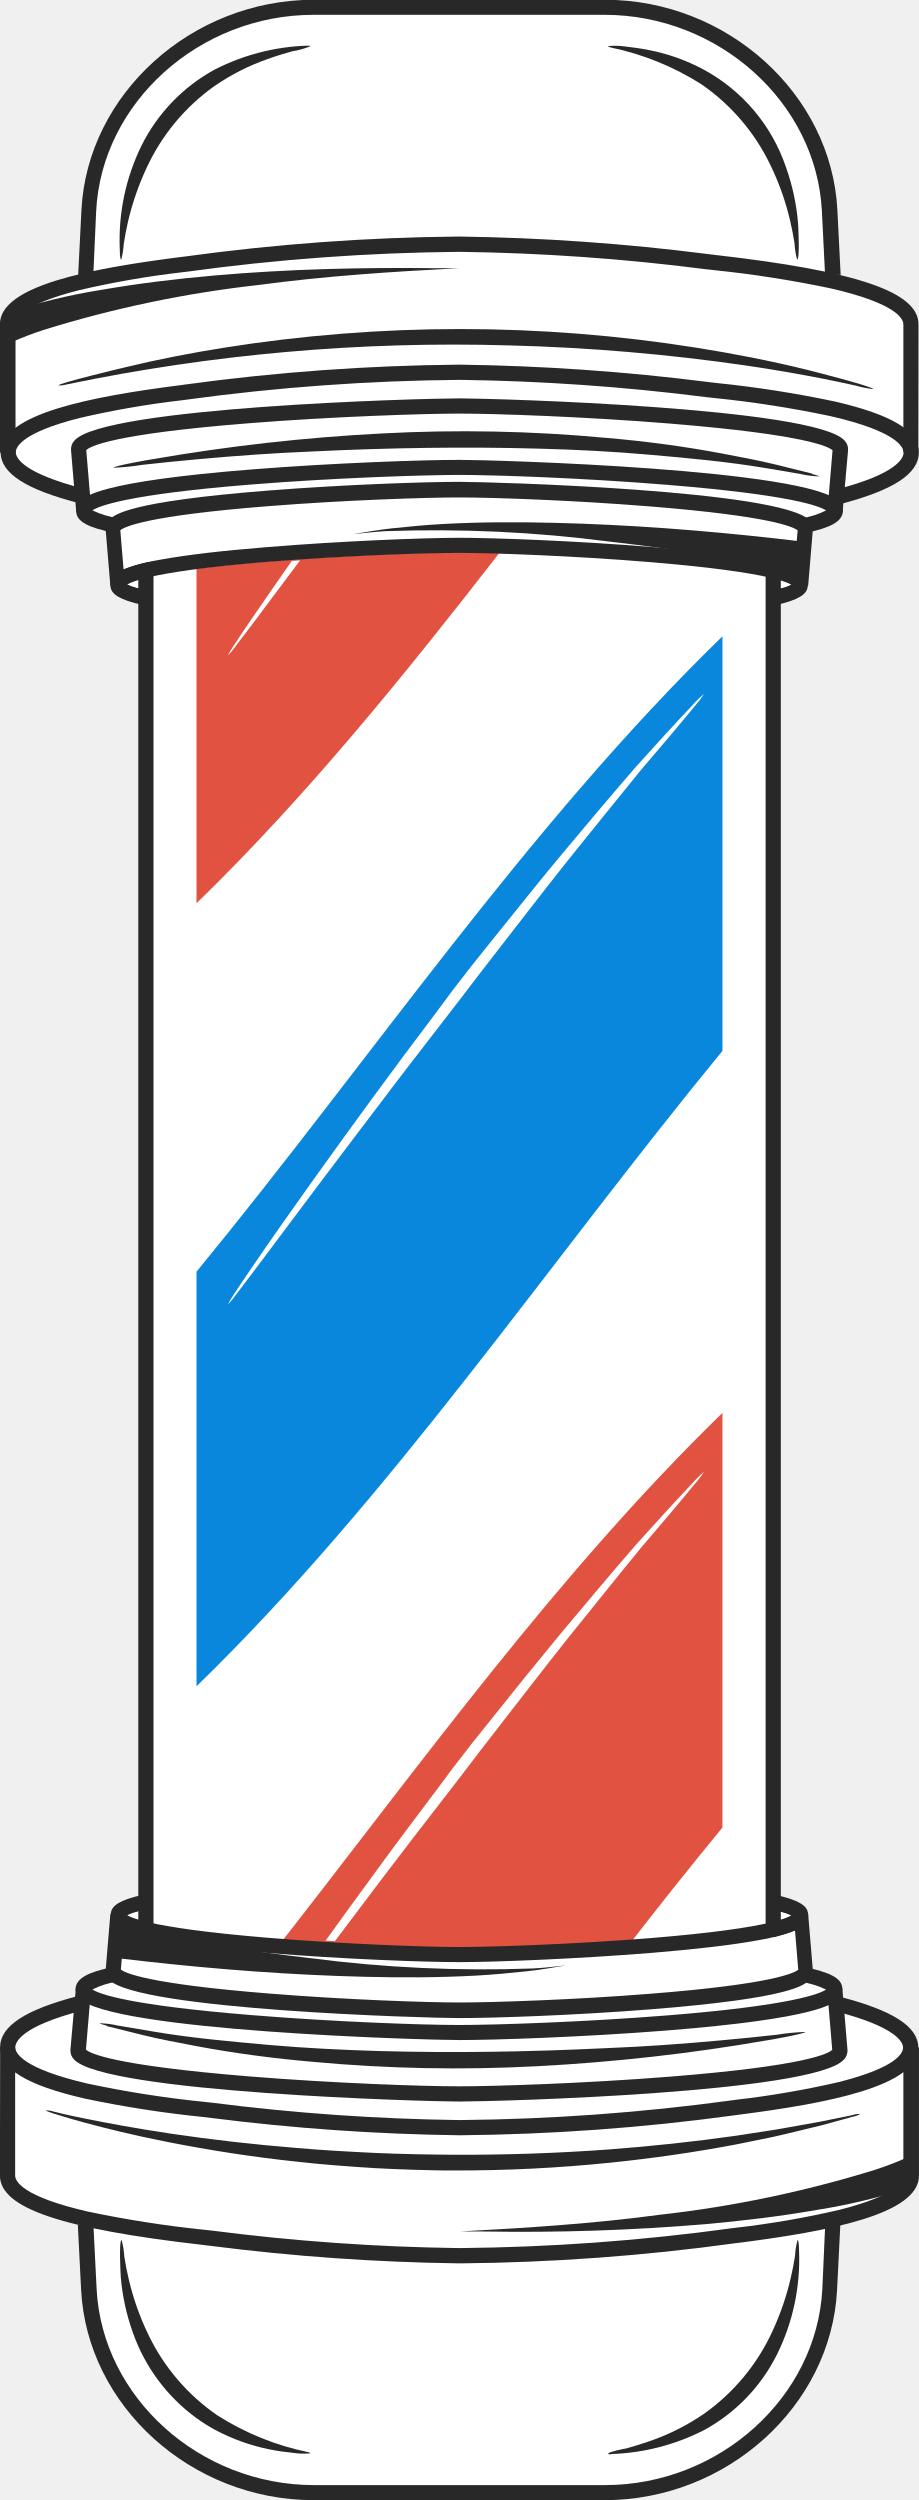
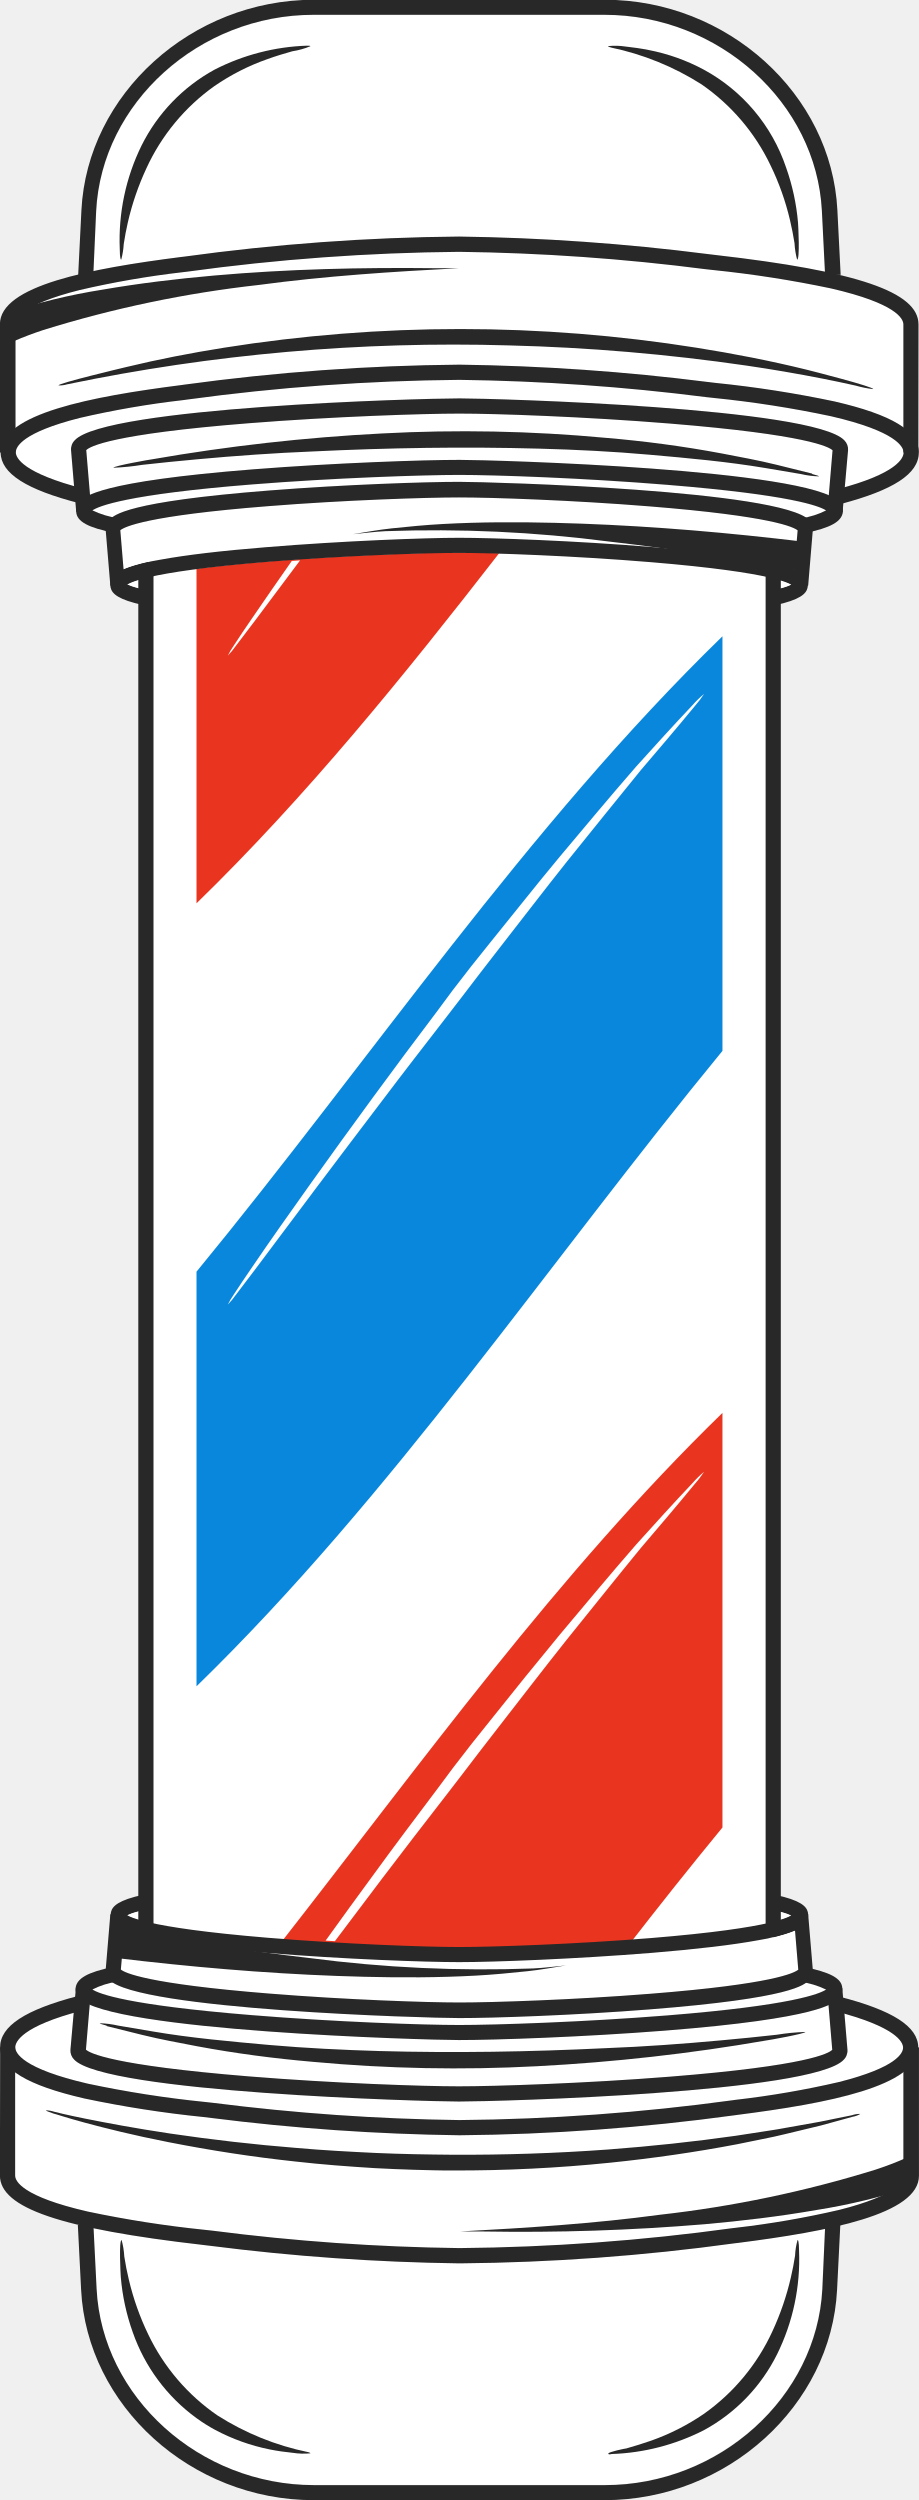
<svg xmlns="http://www.w3.org/2000/svg" id="Layer_1" data-name="Layer 1" viewBox="0 0 117.89 320.85">
  <defs>
-     <style>.cls-1{fill:#282828;}.cls-2{fill:#fff;}.cls-3{fill:#e25241;}.cls-4{fill:#0887dd;}</style>
+     <style>.cls-1{fill:#282828;}.cls-2{fill:#fff;}.cls-3{fill:#e9351f;}.cls-4{fill:#0887dd;}</style>
  </defs>
  <path class="cls-1" d="M7200,7280.45c4.44,0,15.44.15,25.31.72,17.74,1,19.35,2.59,19.47,4.09a1.61,1.61,0,0,1-.46,1.26c-.6.64-2.18,2.35-20.28,3.78-9.59.76-19.83,1.1-24,1.1s-14.33-.35-24.08-1.13c-18.11-1.46-19.66-3.14-20.24-3.78a1.55,1.55,0,0,1-.46-1.23c.12-1.53,1.73-3.11,19.48-4.12C7184.27,7280.6,7195.11,7280.45,7200,7280.45Zm42.61,5c-1-.5-4.6-1.6-18.49-2.36-9.57-.53-20-.66-24.12-.66-23.67,0-40,1.51-42.62,3,.92.53,4.51,1.78,18.5,2.92,9.74.79,20,1.15,24.12,1.15s14.53-.35,24.14-1.12C7238.11,7287.23,7241.69,7286,7242.61,7285.42Z" transform="translate(-7141.06 -7039.58)" />
  <path class="cls-1" d="M7200,7119.55c-4.44,0-15.44-.15-25.31-.72-17.74-1-19.35-2.59-19.47-4.09a1.61,1.61,0,0,1,.46-1.26c.6-.64,2.18-2.35,20.28-3.78,9.59-.76,19.83-1.1,24-1.1s14.34.35,24.08,1.13c18.11,1.46,19.66,3.14,20.24,3.78a1.55,1.55,0,0,1,.46,1.23c-.12,1.53-1.73,3.11-19.48,4.12C7215.73,7119.41,7204.89,7119.55,7200,7119.55Zm-42.61-5c1,.5,4.6,1.6,18.49,2.36,9.57.53,20,.66,24.12.66,23.67,0,40-1.51,42.62-3-.92-.53-4.51-1.78-18.5-2.92-9.74-.79-20-1.15-24.12-1.15s-14.53.35-24.14,1.12C7161.89,7112.77,7158.31,7114,7157.39,7114.58Z" transform="translate(-7141.06 -7039.58)" />
  <rect class="cls-2" x="19.02" y="68.13" width="80.22" height="184.58" />
  <path class="cls-2" d="M7200,7289.46c4.24,0,14.53-.35,24.14-1.12,14-1.11,17.55-2.38,18.47-2.92-1-.5-4.61-1.6-18.49-2.36-9.57-.53-20-.66-24.12-.66-23.67,0-40,1.51-42.62,3,.92.53,4.51,1.78,18.5,2.92C7185.62,7289.1,7195.85,7289.46,7200,7289.46Z" transform="translate(-7141.06 -7039.58)" />
  <path class="cls-2" d="M7200,7101.42c4,0,39,1,44.48,4.56a9.24,9.24,0,0,0,2.61-.86c-.85-.56-4.51-2-20.41-3.29-10.77-.88-22.08-1.27-26.68-1.27s-16.09.38-26.7,1.23c-16,1.28-19.58,2.78-20.38,3.32a9.43,9.43,0,0,0,2.58.83c1.09-.79,4.64-2.2,20.11-3.41C7185.36,7101.76,7195.74,7101.42,7200,7101.42Z" transform="translate(-7141.06 -7039.58)" />
  <path class="cls-2" d="M7164.75,7072.51a275.48,275.48,0,0,1,35.2-2.57h.05a280.61,280.61,0,0,1,31.85,2.24l1,.12c5.7.65,10.38,1.35,14.12,2.15l-.39-7.77c-.71-13.87-13.21-25.16-27.89-25.16h-37.36c-14.68,0-27.18,11.29-27.89,25.16l-.39,7.69c3.46-.73,7.34-1.31,11.2-1.8Z" transform="translate(-7141.06 -7039.58)" />
  <path class="cls-2" d="M7247.66,7093a140.34,140.34,0,0,0-15.07-2.35l-1-.11a279,279,0,0,0-31.61-2.21h0a275.29,275.29,0,0,0-34.95,2.53l-.51.07a118.11,118.11,0,0,0-13.28,2.29c-7.42,1.88-8.21,3.72-8.2,4.42s.79,2.45,7.5,4.34l-.38-4.61a1.63,1.63,0,0,1,.48-1.29c3.9-4.24,44.1-5.37,49.38-5.37,4.53,0,45.5,1.17,49.39,5.39a1.63,1.63,0,0,1,.47,1.27l-.39,4.72c6.75-1.91,7.51-3.72,7.51-4.43S7256.07,7094.94,7247.66,7093Z" transform="translate(-7141.06 -7039.58)" />
  <path class="cls-2" d="M7247.68,7076.58a145.46,145.46,0,0,0-15.06-2.35l-1-.11a274.9,274.9,0,0,0-31.62-2.23H7200a273.35,273.35,0,0,0-34.95,2.55l-.51.06a118.08,118.08,0,0,0-13.28,2.3c-7.43,1.87-8.21,3.7-8.21,4.4,0,4.42,0,8.82,0,13.23,3.79-2.82,12.58-4.33,21.23-5.43l.51-.07a277.55,277.55,0,0,1,35.2-2.55h0a282.47,282.47,0,0,1,31.84,2.22l1,.12a144.47,144.47,0,0,1,15.29,2.38c4.21,1,7.14,2.07,8.88,3.35q0-6.61,0-13.24C7257,7080.47,7256.08,7078.51,7247.68,7076.58Z" transform="translate(-7141.06 -7039.58)" />
  <path class="cls-2" d="M7200,7092.66c-4.75,0-16.28.38-27.07,1.24-17.65,1.4-20.41,3-20.84,3.45l.48,5.74c2-.88,7-2.16,21-3.27,10.56-.83,21.83-1.21,26.46-1.21,4.15,0,39.46,1,47.43,4.55l.48-5.79c-.46-.44-3.31-2-20.87-3.43C7216.1,7093.05,7204.64,7092.66,7200,7092.66Z" transform="translate(-7141.06 -7039.58)" />
  <path class="cls-2" d="M7200,7110.54c-4.24,0-14.53.35-24.14,1.12-14,1.11-17.55,2.38-18.47,2.92,1,.5,4.61,1.6,18.49,2.36,9.57.53,20,.66,24.12.66,23.67,0,40-1.51,42.62-3-.92-.53-4.51-1.78-18.5-2.92C7214.38,7110.9,7204.15,7110.54,7200,7110.54Z" transform="translate(-7141.06 -7039.58)" />
  <path class="cls-1" d="M7153,7075.65l-1.94-.1.45-9c.75-14.89,14.13-27,29.83-27h37.36c15.7,0,29.08,12.11,29.83,27l.42,8.31h-2l-.41-8.22c-.71-13.87-13.21-25.16-27.89-25.16h-37.36c-14.68,0-27.18,11.29-27.89,25.16Z" transform="translate(-7141.06 -7039.58)" />
  <path class="cls-1" d="M7258.92,7097.66H7257q0-8.22,0-16.44c0-.74-.92-2.7-9.32-4.63a145.46,145.46,0,0,0-15.06-2.35l-1-.11a274.9,274.9,0,0,0-31.62-2.23H7200a273.35,273.35,0,0,0-34.95,2.55l-.51.06a118.08,118.08,0,0,0-13.28,2.3c-7.43,1.87-8.21,3.7-8.21,4.4q0,8.23,0,16.45h-2q0-8.22,0-16.44c-.05-5,11.69-7.18,23.18-8.65l.51-.06a275.48,275.48,0,0,1,35.2-2.57h.05a280.61,280.61,0,0,1,31.85,2.24l1,.12c18.28,2.09,26.09,4.75,26.1,8.91Q7258.94,7089.45,7258.92,7097.66Z" transform="translate(-7141.06 -7039.58)" />
  <path class="cls-1" d="M7249,7104.25l-.49-1.88c7.69-2,8.52-4,8.52-4.71s-.91-2.72-9.32-4.66a140.34,140.34,0,0,0-15.07-2.35l-1-.11a279,279,0,0,0-31.61-2.21h0a275.29,275.29,0,0,0-34.95,2.53l-.51.07a118.11,118.11,0,0,0-13.28,2.29c-7.42,1.88-8.21,3.72-8.2,4.42s.88,2.65,8.73,4.67l-.48,1.88c-6.93-1.77-10.16-3.85-10.2-6.52,0-5,11.69-7.2,23.18-8.67l.51-.07a277.55,277.55,0,0,1,35.2-2.55h0a282.47,282.47,0,0,1,31.84,2.22l1,.12a144.47,144.47,0,0,1,15.29,2.38c7.38,1.7,10.82,3.79,10.82,6.55S7255.67,7102.49,7249,7104.25Z" transform="translate(-7141.06 -7039.58)" />
  <path class="cls-1" d="M7249.2,7105.27l-1.94-.17.65-7.73c-.46-.44-3.31-2-20.87-3.43-10.94-.89-22.4-1.28-27-1.28s-16.28.38-27.07,1.24c-17.65,1.4-20.41,3-20.84,3.45l.65,7.75-1.94.17-.66-7.9a1.63,1.63,0,0,1,.48-1.29c3.9-4.24,44.1-5.37,49.38-5.37,4.53,0,45.5,1.17,49.39,5.39a1.63,1.63,0,0,1,.47,1.27Z" transform="translate(-7141.06 -7039.58)" />
  <path class="cls-1" d="M7244.34,7108l-.39-1.91a10.45,10.45,0,0,0,3.13-1c-.84-.56-4.5-2-20.41-3.29-10.76-.88-22.07-1.27-26.67-1.27s-16.09.38-26.7,1.23c-16,1.28-19.58,2.78-20.38,3.32a11.15,11.15,0,0,0,3.3,1l-.38,1.91c-3.48-.68-4.94-1.48-5-2.73a1.67,1.67,0,0,1,.48-1.31c.59-.64,2.37-2.57,22.26-4.14,10.56-.83,21.83-1.21,26.46-1.21,4.46,0,44.85,1.17,48.73,5.38a1.63,1.63,0,0,1,.47,1.28C7249.1,7106.52,7247.69,7107.32,7244.34,7108Z" transform="translate(-7141.06 -7039.58)" />
  <path class="cls-2" d="M7200,7291.4c-4.13,0-14.34-.35-24.08-1.13-12.42-1-17.05-2.11-18.92-2.91l-.43,5c.5.42,3.3,1.82,19,3.08,9.91.8,20.27,1.15,24.46,1.15s14.71-.34,24.48-1.12c15.76-1.24,18.48-2.67,19-3.09l-.42-5c-1.87.81-6.5,1.93-19,2.91C7214.45,7291.06,7204.21,7291.4,7200,7291.4Z" transform="translate(-7141.06 -7039.58)" />
  <path class="cls-2" d="M7200,7298.58c-4,0-39-1-44.48-4.56a9.24,9.24,0,0,0-2.61.86c.85.56,4.51,2,20.41,3.29,10.77.88,22.08,1.27,26.68,1.27s16.09-.38,26.7-1.23c16-1.28,19.58-2.78,20.38-3.32a9.43,9.43,0,0,0-2.58-.83c-1.09.79-4.64,2.2-20.11,3.41C7214.64,7298.24,7204.26,7298.58,7200,7298.58Z" transform="translate(-7141.06 -7039.58)" />
  <path class="cls-2" d="M7235.25,7327.49a275.48,275.48,0,0,1-35.2,2.57H7200a280.61,280.61,0,0,1-31.85-2.24l-1-.12c-5.7-.65-10.38-1.35-14.12-2.15l.39,7.77c.71,13.87,13.21,25.16,27.89,25.16h37.36c14.68,0,27.18-11.29,27.89-25.16l.38-7.69c-3.45.73-7.33,1.31-11.19,1.8Z" transform="translate(-7141.06 -7039.58)" />
  <path class="cls-2" d="M7152.34,7307a140.34,140.34,0,0,0,15.07,2.35l1,.11a279,279,0,0,0,31.61,2.21h0a275.29,275.29,0,0,0,34.95-2.53l.51-.07a118.11,118.11,0,0,0,13.28-2.29c7.42-1.88,8.21-3.72,8.2-4.42s-.79-2.45-7.5-4.34l.38,4.61a1.66,1.66,0,0,1-.48,1.3c-3.9,4.23-44.1,5.36-49.38,5.36-4.53,0-45.5-1.17-49.39-5.39a1.62,1.62,0,0,1-.47-1.27l.39-4.72c-6.75,1.91-7.51,3.72-7.51,4.43S7143.93,7305.06,7152.34,7307Z" transform="translate(-7141.06 -7039.58)" />
  <path class="cls-2" d="M7152.32,7323.42a142.79,142.79,0,0,0,15.06,2.35l1,.11a274.9,274.9,0,0,0,31.62,2.23h.05a273.35,273.35,0,0,0,34.95-2.55l.51-.06a118.08,118.08,0,0,0,13.28-2.3c7.43-1.87,8.21-3.7,8.21-4.4,0-4.42,0-8.82,0-13.23-3.79,2.82-12.58,4.33-21.23,5.43l-.51.07a277.55,277.55,0,0,1-35.2,2.55h0a282.47,282.47,0,0,1-31.84-2.22l-1-.12a144.47,144.47,0,0,1-15.29-2.38c-4.21-1-7.14-2.07-8.88-3.35q0,6.61,0,13.24C7143,7319.53,7143.92,7321.49,7152.32,7323.42Z" transform="translate(-7141.06 -7039.58)" />
  <path class="cls-2" d="M7200,7307.34c4.75,0,16.28-.38,27.07-1.24,17.65-1.4,20.41-3,20.84-3.45l-.48-5.74c-2,.88-7,2.16-21,3.27-10.56.83-21.83,1.21-26.46,1.21-4.15,0-39.46-1-47.43-4.55l-.48,5.79c.46.44,3.31,2,20.87,3.43C7183.9,7307,7195.36,7307.34,7200,7307.34Z" transform="translate(-7141.06 -7039.58)" />
  <path class="cls-1" d="M7247,7324.35l1.94.1-.45,9c-.75,14.89-14.13,27-29.83,27h-37.36c-15.7,0-29.08-12.11-29.83-27l-.42-8.31h2l.41,8.22c.71,13.87,13.21,25.16,27.89,25.16h37.36c14.68,0,27.18-11.29,27.89-25.16Z" transform="translate(-7141.06 -7039.58)" />
  <path class="cls-1" d="M7141.08,7302.34H7143q0,8.22,0,16.44c0,.74.92,2.7,9.32,4.63a142.79,142.79,0,0,0,15.06,2.35l1,.11a274.9,274.9,0,0,0,31.62,2.23h.05a273.35,273.35,0,0,0,34.95-2.55l.51-.06a118.08,118.08,0,0,0,13.28-2.3c7.43-1.87,8.21-3.7,8.21-4.4q0-8.23,0-16.45h2q0,8.22,0,16.44c.05,5-11.69,7.18-23.18,8.65l-.51.06a275.48,275.48,0,0,1-35.2,2.57H7200a280.61,280.61,0,0,1-31.85-2.24l-1-.12c-18.28-2.09-26.09-4.75-26.1-8.91Q7141.06,7310.56,7141.08,7302.34Z" transform="translate(-7141.06 -7039.58)" />
  <path class="cls-1" d="M7151.05,7295.75l.49,1.88c-7.69,2-8.52,4-8.52,4.71s.91,2.72,9.32,4.66a140.34,140.34,0,0,0,15.07,2.35l1,.11a279,279,0,0,0,31.61,2.21h0a275.29,275.29,0,0,0,34.95-2.53l.51-.07a118.11,118.11,0,0,0,13.28-2.29c7.42-1.88,8.21-3.72,8.2-4.42s-.88-2.65-8.73-4.67l.48-1.88c6.93,1.77,10.17,3.85,10.2,6.53,0,5-11.69,7.19-23.18,8.66l-.51.07a277.55,277.55,0,0,1-35.2,2.55h0a282.47,282.47,0,0,1-31.84-2.22l-1-.12a144.47,144.47,0,0,1-15.29-2.38c-7.38-1.7-10.82-3.79-10.82-6.55S7144.33,7297.51,7151.05,7295.75Z" transform="translate(-7141.06 -7039.58)" />
  <path class="cls-1" d="M7150.8,7294.73l1.94.17-.65,7.73c.46.44,3.31,2,20.87,3.43,10.94.89,22.4,1.28,27,1.28s16.28-.38,27.07-1.24c17.65-1.4,20.41-3,20.84-3.45l-.65-7.75,1.94-.17.66,7.9a1.66,1.66,0,0,1-.48,1.3c-3.9,4.23-44.1,5.36-49.38,5.36-4.53,0-45.5-1.17-49.39-5.39a1.62,1.62,0,0,1-.47-1.27Z" transform="translate(-7141.06 -7039.58)" />
  <path class="cls-1" d="M7155.66,7292l.39,1.91a10.45,10.45,0,0,0-3.13,1c.84.56,4.5,2,20.41,3.29,10.76.88,22.07,1.27,26.67,1.27s16.09-.38,26.7-1.23c16-1.28,19.58-2.78,20.38-3.32a11.15,11.15,0,0,0-3.3-1l.38-1.91c3.48.68,4.94,1.48,5,2.73a1.67,1.67,0,0,1-.48,1.31c-.59.64-2.37,2.57-22.26,4.14-10.56.83-21.83,1.21-26.46,1.21-4.46,0-44.85-1.17-48.73-5.38a1.63,1.63,0,0,1-.47-1.28C7150.9,7293.48,7152.31,7292.68,7155.66,7292Z" transform="translate(-7141.06 -7039.58)" />
  <rect class="cls-1" x="98.26" y="72.89" width="1.95" height="174.95" />
  <rect class="cls-1" x="17.75" y="72.89" width="1.95" height="174.95" />
  <path class="cls-2" d="M7200.05,7290.39c4.46,0,15-.37,24.68-1.15,3.2-.26,6.31-.57,9.05-.93v-175.7c-2.74-.36-5.85-.67-9.05-.94-9.65-.79-20.22-1.19-24.68-1.19s-15,.37-24.68,1.16c-3.22.26-6.34.57-9.09.93v175.7c2.75.35,5.87.67,9.09.93C7185,7290,7195.59,7290.39,7200.05,7290.39Z" transform="translate(-7141.06 -7039.58)" />
  <path class="cls-3" d="M7175.37,7111.64c-3.22.26-6.34.57-9.09.93v42.94c14.14-13.76,26.63-29.2,38.84-44.93-2.07-.06-3.82-.1-5.07-.1C7195.59,7110.48,7185,7110.85,7175.37,7111.64Z" transform="translate(-7141.06 -7039.58)" />
  <path class="cls-4" d="M7166.28,7202.79V7256c25.16-24.48,45.09-54.27,67.5-81.55v-53.21C7208.62,7145.72,7188.68,7175.51,7166.28,7202.79Z" transform="translate(-7141.06 -7039.58)" />
  <path class="cls-3" d="M7221.54,7289.48c4-5.17,8.09-10.31,12.24-15.36v-53.21c-21.17,20.6-38.64,44.95-57,68.41,9.24.72,19,1.07,23.26,1.07C7204,7290.39,7212.84,7290.1,7221.54,7289.48Z" transform="translate(-7141.06 -7039.58)" />
  <path class="cls-1" d="M7149.65,7088.91a243.4,243.4,0,0,1,56.75-5,256.8,256.8,0,0,1,30.46,2.59q4.92.72,9.8,1.68c1.41.28,2.81.57,4.22.89a13.32,13.32,0,0,0,2.25.45c.09-.3-7.91-2.34-8.61-2.51-4.64-1.14-9.33-2.05-14.05-2.8a193,193,0,0,0-60.69,0c-4.2.67-8.4,1.48-12.53,2.48-.54.13-8.74,2.08-8.68,2.35a3.1,3.1,0,0,0,1.08-.13Z" transform="translate(-7141.06 -7039.58)" />
  <path class="cls-1" d="M7180.48,7045.44a28.07,28.07,0,0,0-11.87,3.07,22.56,22.56,0,0,0-9.38,9.74,27.51,27.51,0,0,0-2.8,13.28c0,.08,0,1.38.19,1.37a9.82,9.82,0,0,0,.32-2c.14-.94.32-1.87.53-2.79a35,35,0,0,1,2.37-6.91,26.49,26.49,0,0,1,8.72-10.56,28.82,28.82,0,0,1,6.84-3.48c1.05-.38,2.11-.7,3.18-1a9.84,9.84,0,0,0,2.32-.65c0-.05-.16-.08-.42-.06Z" transform="translate(-7141.06 -7039.58)" />
  <path class="cls-1" d="M7219.47,7045.68a35,35,0,0,1,11.6,4.71,26.48,26.48,0,0,1,8.88,10.41,33.71,33.71,0,0,1,2.49,7c.24,1,.43,2,.59,3a10,10,0,0,0,.33,2.1c.38,0,.15-4.34.12-4.72a28.38,28.38,0,0,0-1.54-7.12,22.42,22.42,0,0,0-10.57-12.55,24.94,24.94,0,0,0-7.05-2.51c-1-.2-2-.34-3-.45a8.84,8.84,0,0,0-2.23-.05c0,.05.14.12.39.18Z" transform="translate(-7141.06 -7039.58)" />
  <path class="cls-1" d="M7245.28,7100.36l-4.55-1.13c-2.34-.58-4.7-1-7.07-1.46-4.92-.92-9.89-1.58-14.88-2a196.55,196.55,0,0,0-28.71-.56,244.78,244.78,0,0,0-29.45,3.31c-.14,0-5.06.87-5,1.09a30,30,0,0,0,3.68-.37c2.38-.27,4.76-.5,7.14-.72,4.91-.45,9.84-.8,14.76-1,9.7-.47,19.39-.63,29.1-.36,4.71.13,9.43.36,14.13.78,5,.44,10,.89,14.93,1.72l4.49.76a11.36,11.36,0,0,0,2.33.3c0-.05-.32-.16-.88-.3Z" transform="translate(-7141.06 -7039.58)" />
  <path class="cls-1" d="M7141.84,7079.76a77.82,77.82,0,0,1,12.34-3c4.76-.82,9.57-1.4,14.38-1.82,9.43-.83,18.9-1.05,28.36-.94l3.07,0c-8.6.45-17.17,1-25.71,2.15a148.56,148.56,0,0,0-27.68,5.79c-1.27.42-2.52.89-3.75,1.42Z" transform="translate(-7141.06 -7039.58)" />
  <path class="cls-2" d="M7231.42,7128.64a14,14,0,0,1-1.22,1.6c-2.24,2.73-4.58,5.46-6.88,8.16-3.2,3.91-6.35,7.86-9.52,11.78-2.94,3.7-5.82,7.46-8.72,11.18l-2.39,3.09c-.84,1.11-1.62,2.13-2.37,3.1l-1.9,2.47c-2.79,3.61-5.59,7.21-8.34,10.86s-5.53,7.26-8.26,10.92l-8,10.68c-.84,1.11-1.68,2.23-2.52,3.32a9.25,9.25,0,0,1-1,1.21,8.87,8.87,0,0,1,.75-1.27c.72-1.11,1.48-2.24,2.25-3.36,2.45-3.61,5-7.2,7.55-10.79s5.35-7.44,8.06-11.15,5.47-7.39,8.24-11.06l2-2.7c.72-.93,1.49-1.91,2.39-3.09l2.44-3.05c3-3.69,5.9-7.39,8.91-11,3.25-3.87,6.48-7.75,9.78-11.54,2.39-2.65,4.82-5.34,7.23-7.88A12.7,12.7,0,0,1,7231.42,7128.64Z" transform="translate(-7141.06 -7039.58)" />
  <path class="cls-2" d="M7190.08,7280.7c2.75-3.64,5.55-7.24,8.34-10.85l1.9-2.47c.75-1,1.52-2,2.37-3.1l2.39-3.09c2.9-3.73,5.78-7.48,8.72-11.18,3.17-3.92,6.32-7.88,9.52-11.78,2.3-2.7,4.64-5.43,6.88-8.17a13.15,13.15,0,0,0,1.22-1.59,12.7,12.7,0,0,0-1.48,1.45c-2.41,2.54-4.84,5.23-7.23,7.88-3.3,3.79-6.53,7.67-9.78,11.54-3,3.63-6,7.34-8.91,11l-2.44,3.05-2.39,3.09c-.6.8-1.3,1.73-2,2.69-2.77,3.68-5.54,7.35-8.24,11.07-2.05,2.8-4.09,5.59-6.1,8.4l1.19.07Z" transform="translate(-7141.06 -7039.58)" />
  <path class="cls-2" d="M7173.3,7119.09c-.77,1.12-1.53,2.25-2.25,3.36a8.87,8.87,0,0,0-.75,1.27,9.25,9.25,0,0,0,1-1.21c.84-1.09,1.68-2.21,2.52-3.32l5.75-7.69-1.06.07Q7175.88,7115.32,7173.3,7119.09Z" transform="translate(-7141.06 -7039.58)" />
  <path class="cls-1" d="M7250.39,7311.05l-4.13.84-4.66.83c-.9.18-1.87.3-2.9.47l-3.25.5c-5.35.76-10.82,1.34-16.25,1.75-6.8.5-13.55.71-20,.68-1.63,0-3.27-.05-4.92-.07s-3.32-.1-5-.16c-3.35-.16-6.74-.34-10.13-.64-5.43-.43-10.9-1.06-16.24-1.85-4.56-.68-8.23-1.38-10.79-1.89s-4-.88-4.11-.91a3.43,3.43,0,0,0-1.07-.18c0,.05.36.21,1,.42.11,0,1.53.5,4.06,1.18s6.16,1.6,10.71,2.49c5.34,1.05,10.82,1.9,16.27,2.48,3.41.39,6.83.64,10.2.85,1.69.08,3.37.17,5,.21s3.32.1,5,.09a193.22,193.22,0,0,0,20.2-1c5.46-.56,10.95-1.35,16.29-2.37,1.14-.22,2.22-.45,3.24-.66s2-.4,2.88-.63l4.61-1.11,4.08-1.12a2.92,2.92,0,0,0,1-.37A3,3,0,0,0,7250.39,7311.05Z" transform="translate(-7141.06 -7039.58)" />
  <path class="cls-1" d="M7219.56,7354.53a28.13,28.13,0,0,0,11.86-3.07,22.47,22.47,0,0,0,9.38-9.75,27.47,27.47,0,0,0,2.81-13.28c0-.07,0-1.37-.19-1.37a8.62,8.62,0,0,0-.32,2c-.14.94-.32,1.87-.54,2.8a35.13,35.13,0,0,1-2.36,6.9,26.5,26.5,0,0,1-8.84,10.64,29.11,29.11,0,0,1-6.72,3.41c-1.05.37-2.11.69-3.19,1-.14,0-2.34.46-2.32.66s.38.06.43.06h0Z" transform="translate(-7141.06 -7039.58)" />
  <path class="cls-1" d="M7180.57,7354.28a34.61,34.61,0,0,1-11.61-4.71,26.46,26.46,0,0,1-8.88-10.4,34.35,34.35,0,0,1-2.48-7c-.24-1-.44-2-.59-3a10,10,0,0,0-.34-2.1c-.37,0-.14,4.34-.11,4.72a28,28,0,0,0,1.54,7.12,23,23,0,0,0,8.16,11,20.78,20.78,0,0,0,2.41,1.52,25.63,25.63,0,0,0,7,2.51c1,.2,2,.34,3,.44a8.86,8.86,0,0,0,2.23.06c0-.05-.14-.12-.39-.19Z" transform="translate(-7141.06 -7039.58)" />
  <path class="cls-1" d="M7154.76,7299.61l4.55,1.13c2.34.58,4.69,1,7.06,1.46,4.93.92,9.9,1.57,14.89,2a197.85,197.85,0,0,0,28.7.56,246.76,246.76,0,0,0,29.46-3.31c.14,0,5.06-.88,5-1.09a28.09,28.09,0,0,0-3.68.36c-2.38.27-4.76.5-7.14.72-4.92.45-9.84.81-14.77,1-9.7.47-19.39.64-29.09.37-4.72-.14-9.43-.37-14.13-.78-5-.45-10-.89-14.93-1.73l-4.49-.76a12.1,12.1,0,0,0-2.33-.3c0,.05.32.17.88.31Z" transform="translate(-7141.06 -7039.58)" />
  <path class="cls-1" d="M7258.2,7320.21a77.79,77.79,0,0,1-12.34,3c-4.76.83-9.57,1.4-14.39,1.83a282.45,282.45,0,0,1-28.36.93l-3.06,0c8.6-.46,17.16-1,25.71-2.15a149.91,149.91,0,0,0,27.67-5.79c1.28-.42,2.53-.89,3.75-1.43Z" transform="translate(-7141.06 -7039.58)" />
  <path class="cls-1" d="M7157.1,7285.17c.22.28,2.14,1.76,18.3,3.1,9.88.82,20.33,1.19,24.6,1.19s14.86-.36,24.6-1.15c16.18-1.32,18.08-2.83,18.29-3.12a.42.42,0,0,0-.05.23l1.94-.16.6,7.17a1.6,1.6,0,0,1-.46,1.25c-.6.64-2.17,2.35-20.53,3.79-9.75.77-20.13,1.11-24.39,1.11s-41.38-1.07-44.93-4.93a1.54,1.54,0,0,1-.45-1.22l.6-7.17,1.94.16A.38.38,0,0,0,7157.1,7285.17Zm42.9,6.23c-4.3,0-14.83-.37-24.76-1.19-10.93-.9-16-1.88-18.24-2.86l-.43,5c.5.42,3.3,1.82,19,3.08,9.91.8,20.27,1.15,24.46,1.15s14.71-.34,24.48-1.12c15.76-1.24,18.48-2.67,19-3.09l-.42-5.05a22.37,22.37,0,0,1-4.72,1.27c-3.26.6-7.81,1.14-13.53,1.61C7215,7291,7204.39,7291.4,7200,7291.4Z" transform="translate(-7141.06 -7039.58)" />
  <path class="cls-1" d="M7155.91,7287.09c8.26,1.54,16.57,2.83,24.91,3.79a172,172,0,0,0,28.68,1.33c1.41-.07,2.81-.25,4.21-.39-1.68.27-3.35.58-5,.75-2.18.23-4.37.44-6.56.56-4.78.26-9.56.27-14.34.15-9.46-.23-18.91-.95-28.32-2-1.38-.15-2.76-.32-4.13-.48Z" transform="translate(-7141.06 -7039.58)" />
  <path class="cls-2" d="M7200,7108.6c4.13,0,14.34.35,24.08,1.13,12.42,1,17.05,2.11,18.92,2.91l.43-5c-.5-.42-3.3-1.82-19-3.08-9.91-.8-20.27-1.15-24.46-1.15s-14.71.34-24.48,1.12c-15.76,1.24-18.48,2.67-19,3.09l.42,5c1.87-.81,6.5-1.93,19-2.91C7185.55,7108.94,7195.79,7108.6,7200,7108.6Z" transform="translate(-7141.06 -7039.58)" />
  <path class="cls-1" d="M7242.9,7114.83c-.22-.28-2.14-1.76-18.3-3.1-9.88-.82-20.33-1.19-24.6-1.19s-14.86.36-24.6,1.15c-16.18,1.32-18.08,2.83-18.29,3.12a.42.42,0,0,0,.05-.23l-1.94.16-.6-7.17a1.6,1.6,0,0,1,.46-1.25c.6-.64,2.17-2.35,20.53-3.79,9.75-.77,20.13-1.11,24.39-1.11s41.38,1.07,44.93,4.93a1.54,1.54,0,0,1,.45,1.22l-.6,7.17-1.94-.16A.38.38,0,0,0,7242.9,7114.83Zm-42.9-6.23c4.3,0,14.83.37,24.76,1.19,10.93.91,16,1.88,18.24,2.86l.43-5c-.5-.42-3.3-1.82-19-3.08-9.9-.8-20.26-1.15-24.45-1.15s-14.71.34-24.48,1.12c-15.76,1.24-18.48,2.67-19,3.09l.42,5.05a22.37,22.37,0,0,1,4.72-1.27c3.26-.6,7.81-1.14,13.53-1.6C7185,7109,7195.61,7108.6,7200,7108.6Z" transform="translate(-7141.06 -7039.58)" />
  <path class="cls-1" d="M7244.12,7112.87c-8.26-1.54-16.56-2.83-24.91-3.79a174,174,0,0,0-28.67-1.33c-1.41.07-2.81.26-4.21.39,1.67-.27,3.34-.57,5-.75,2.19-.23,4.37-.44,6.57-.56,4.77-.26,9.56-.27,14.34-.15,9.45.23,18.91.95,28.31,2,1.38.15,2.76.32,4.14.49Z" transform="translate(-7141.06 -7039.58)" />
</svg>
